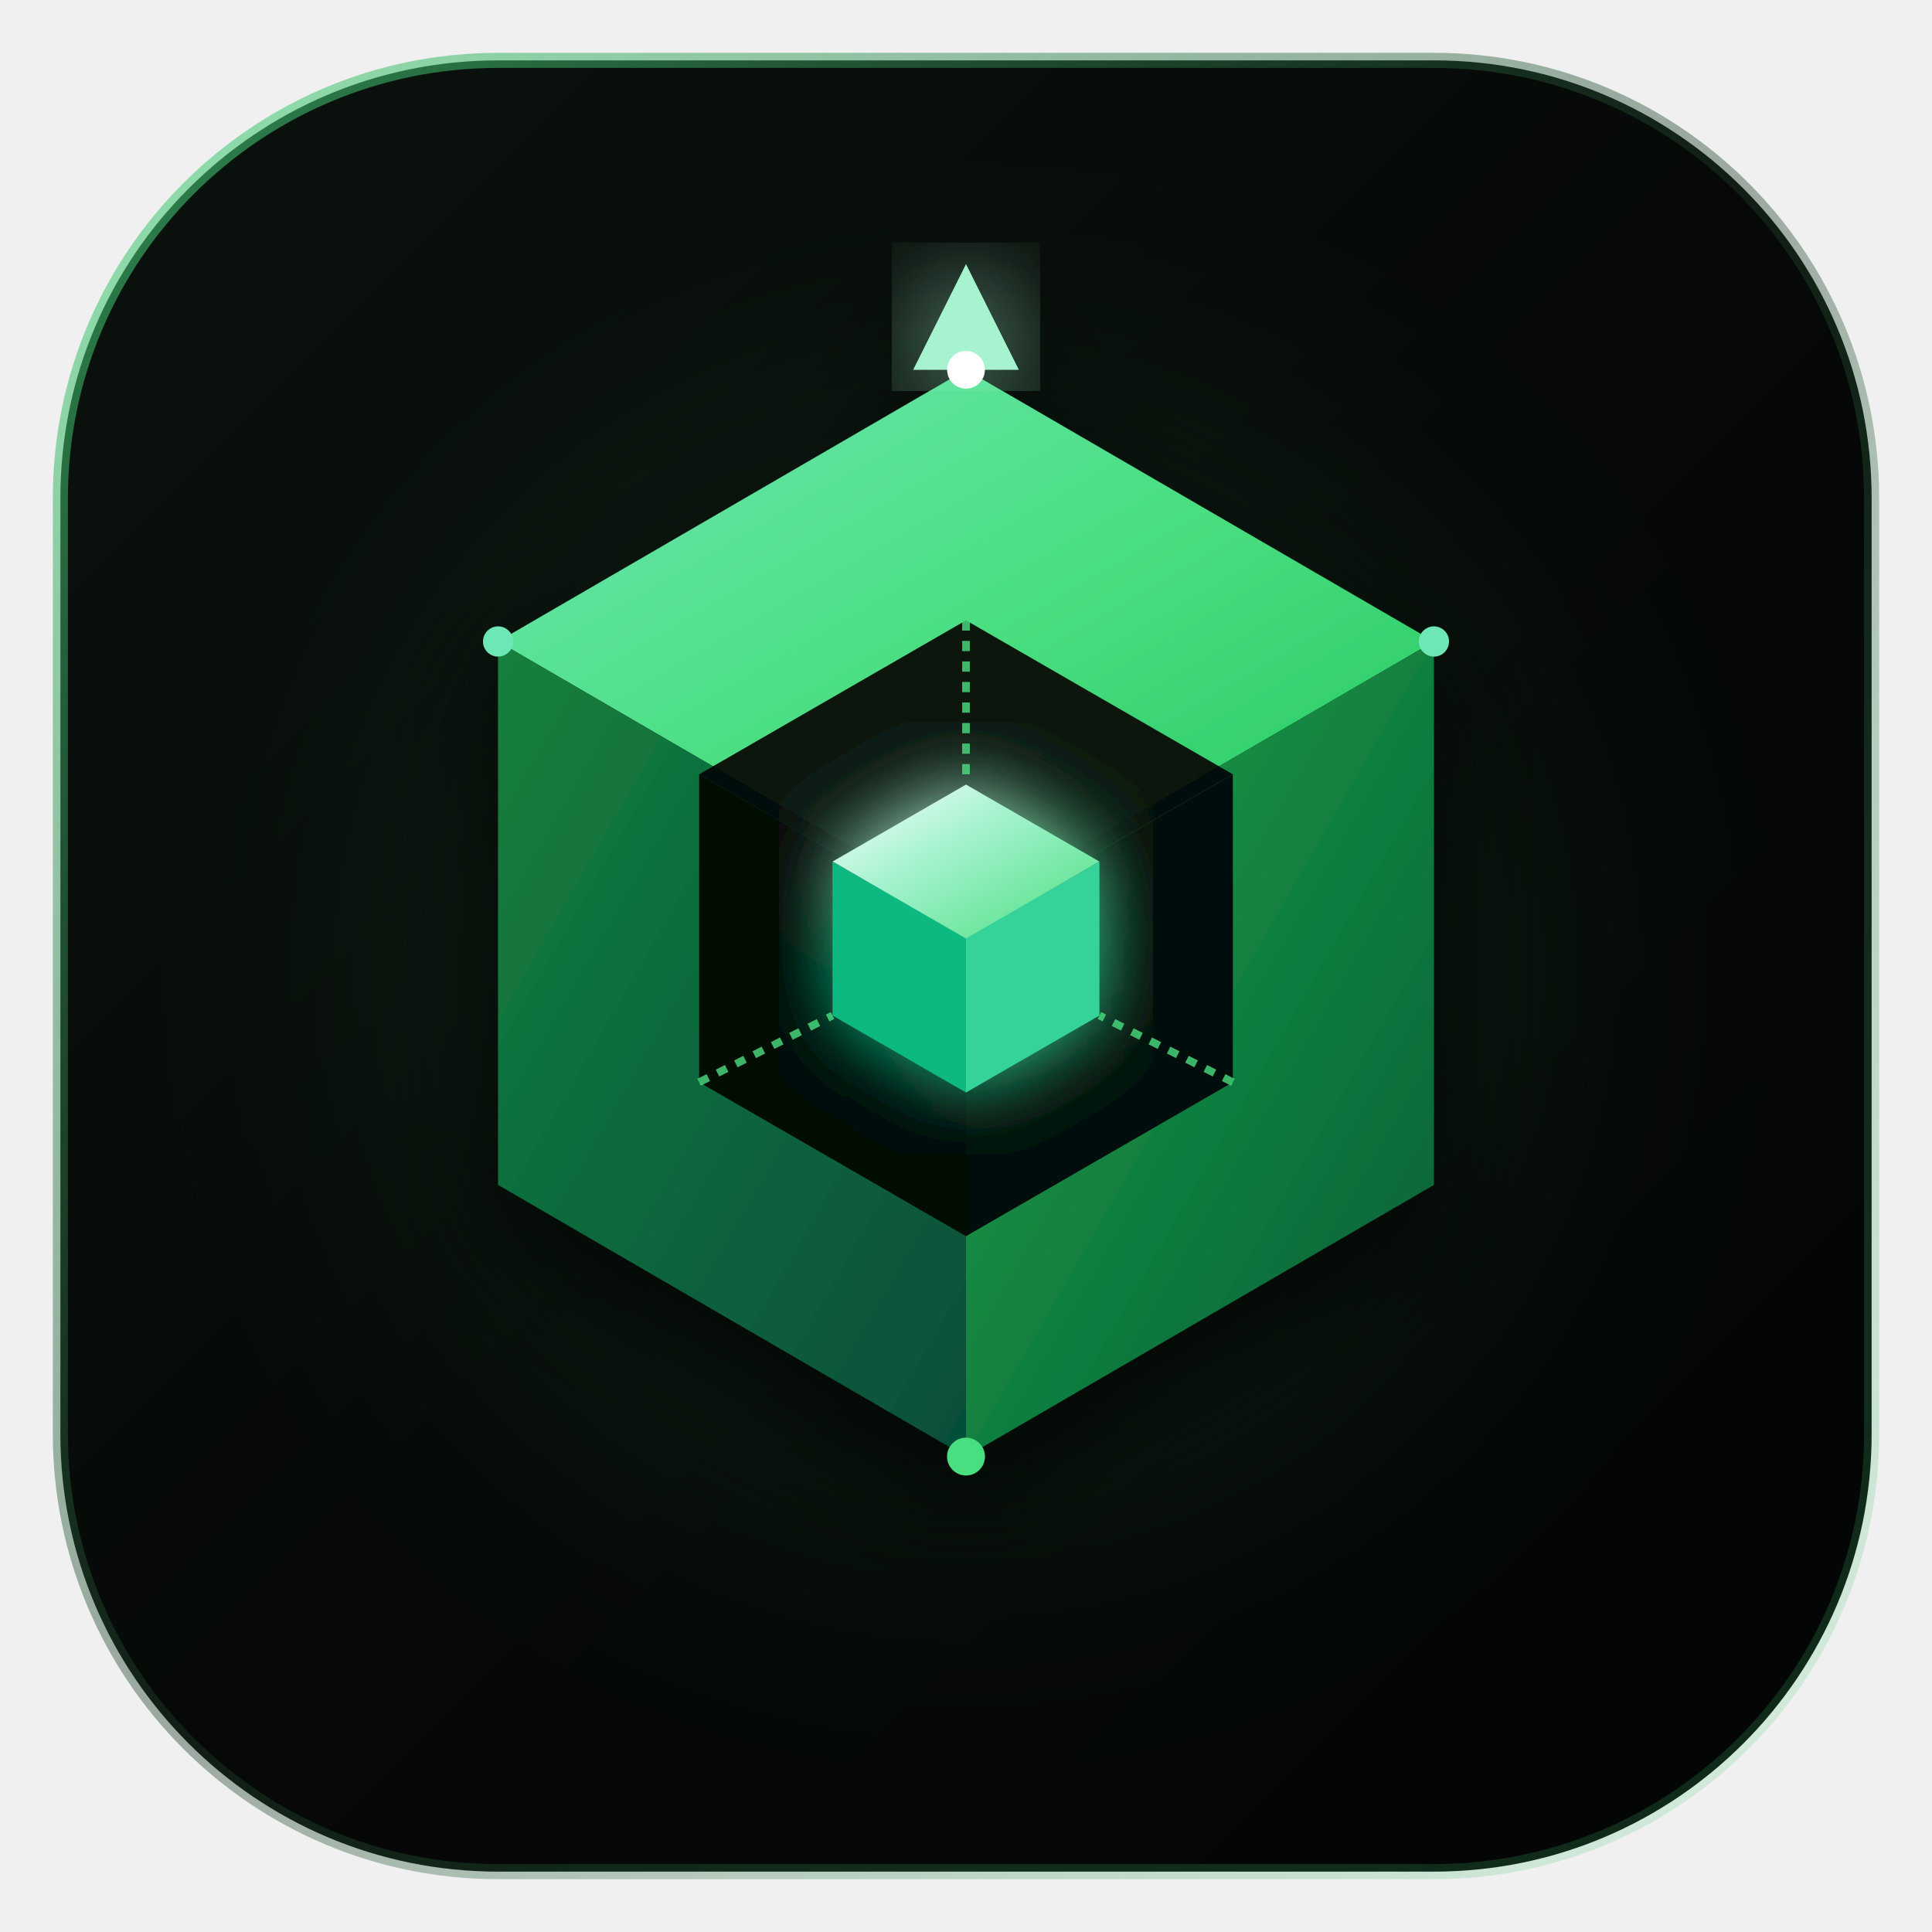
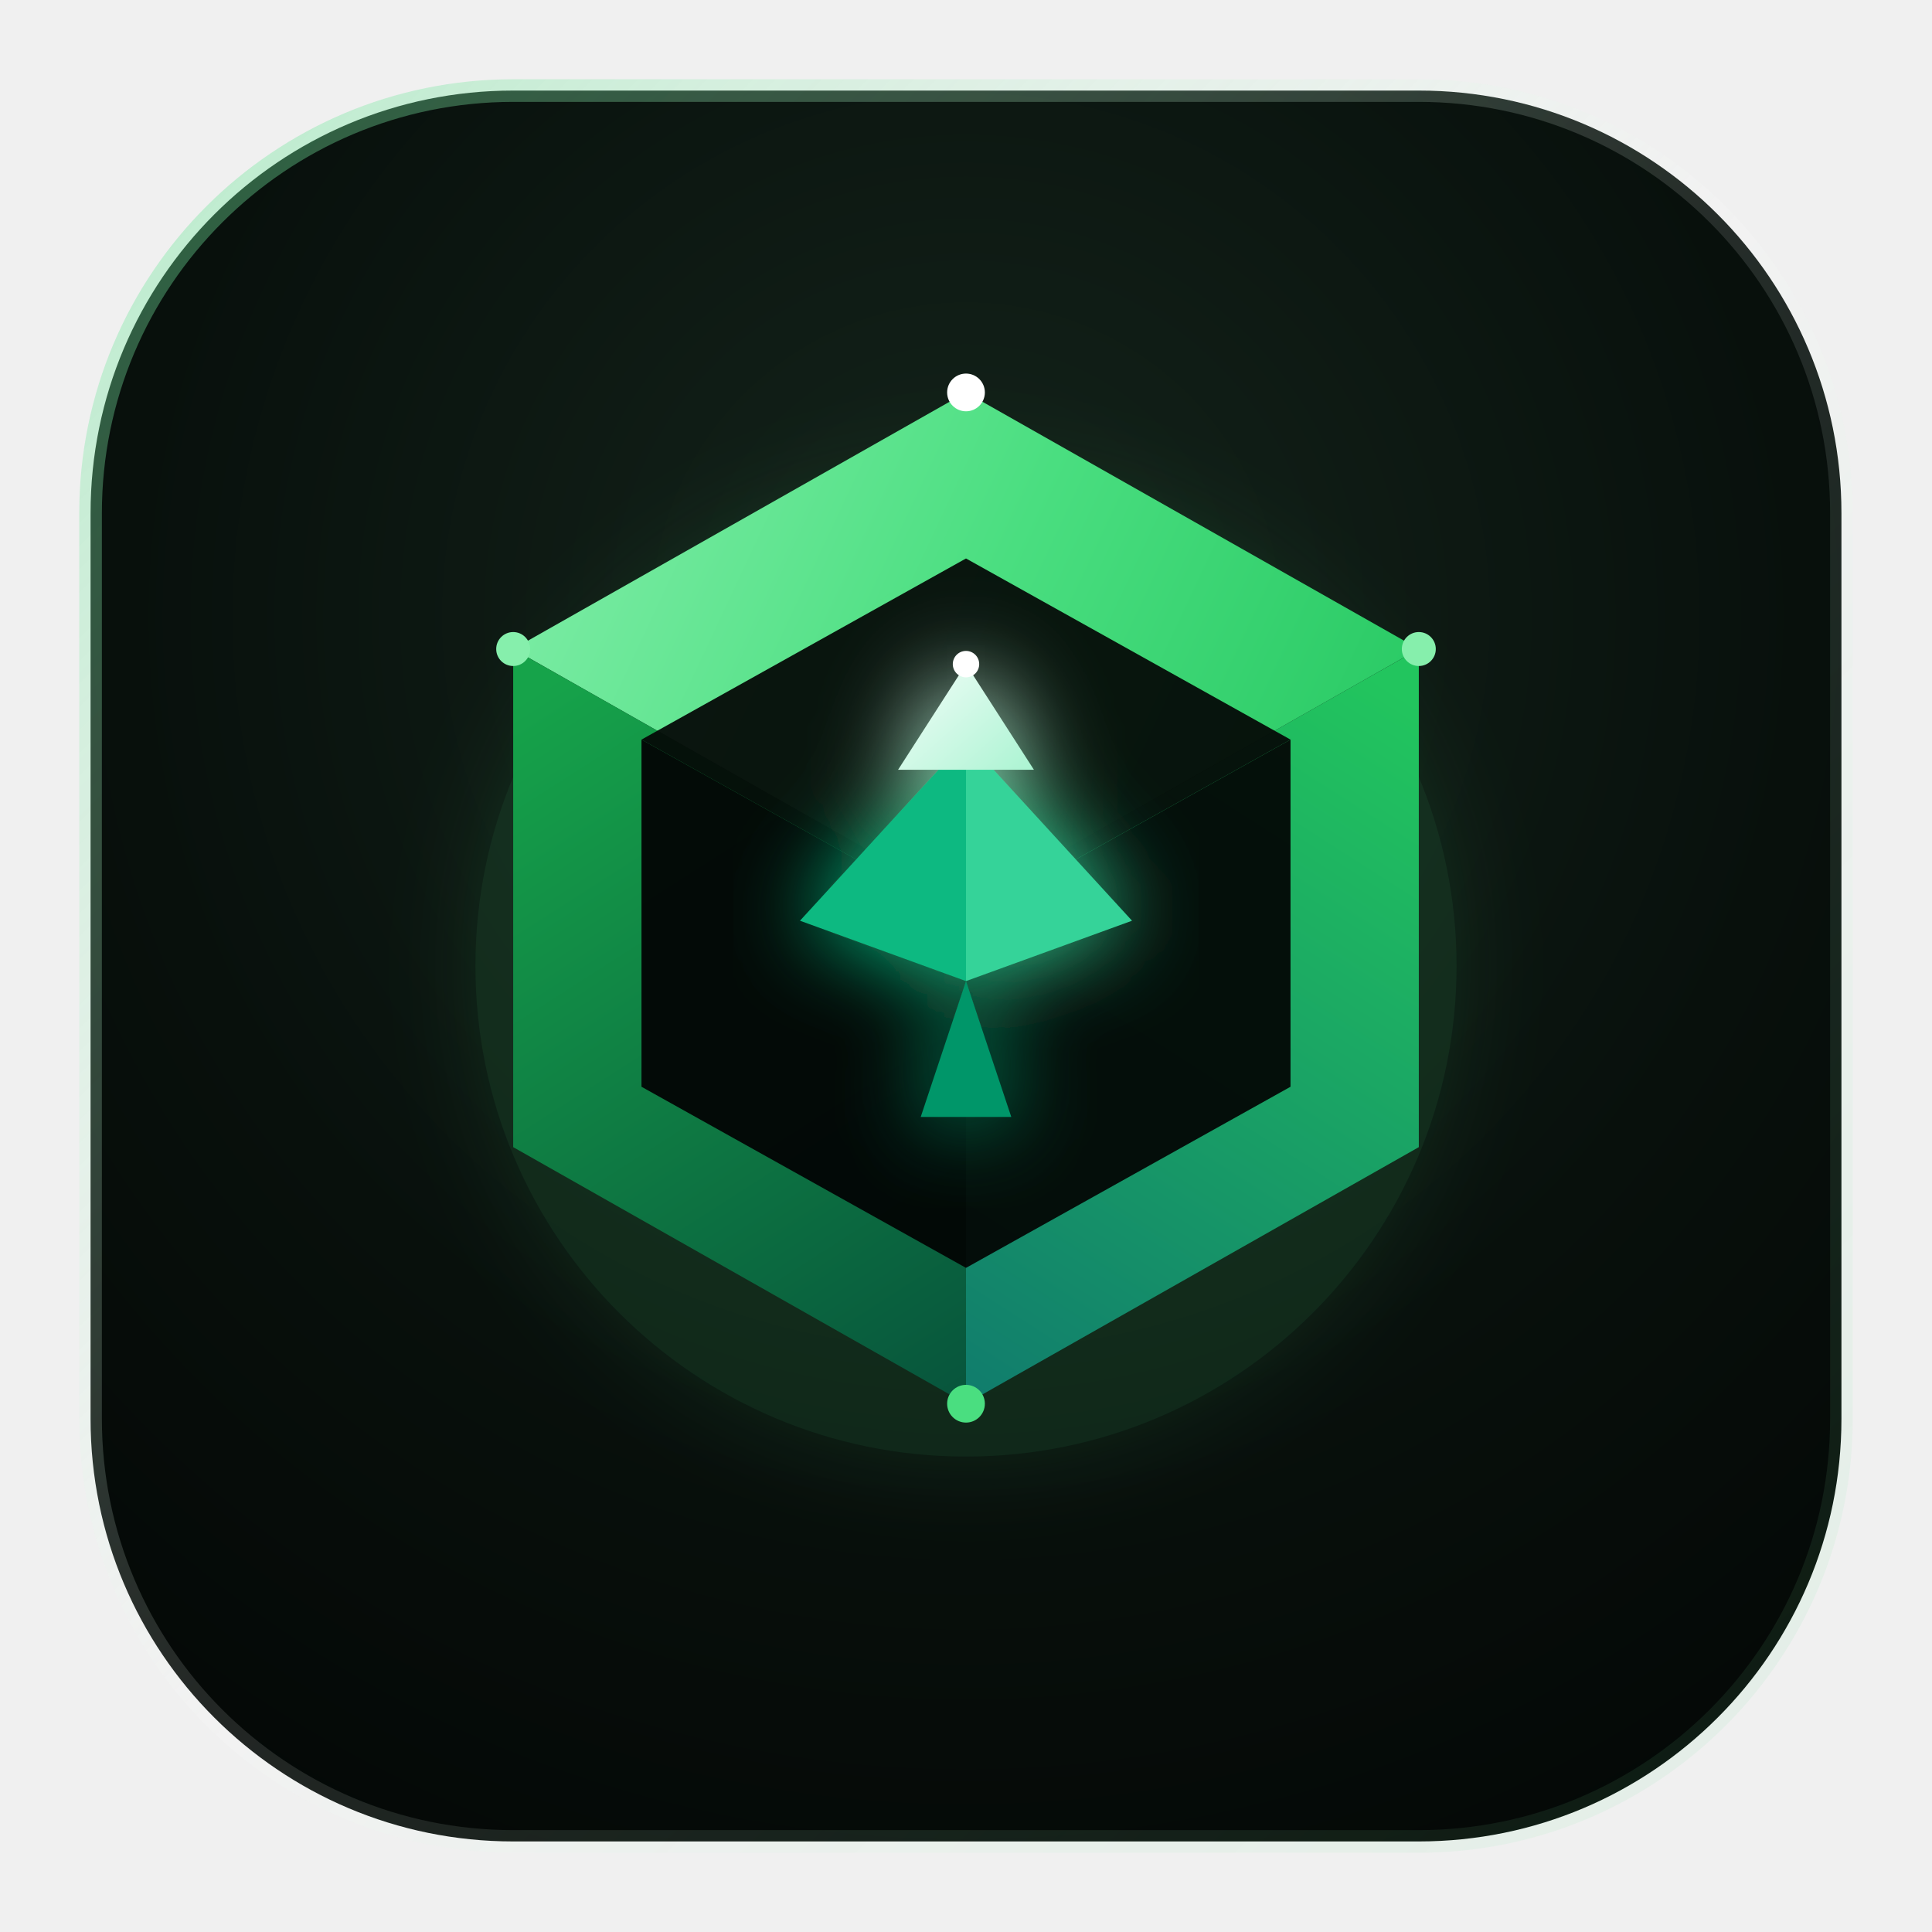
- <svg xmlns="http://www.w3.org/2000/svg" viewBox="0 0 512 512" width="100%" height="100%">
+ <svg xmlns="http://www.w3.org/2000/svg" viewBox="0 0 512 512" fill="none">
  <defs>
-     <linearGradient id="bgGrad" x1="0%" y1="0%" x2="100%" y2="100%">
-       <stop offset="0%" stop-color="#0b130e" />
-       <stop offset="50%" stop-color="#060907" />
-       <stop offset="100%" stop-color="#030504" />
+     <radialGradient id="bw-bg" cx="50%" cy="30%" r="80%">
+       <stop offset="0%" stop-color="#14241b" />
+       <stop offset="60%" stop-color="#08100c" />
+       <stop offset="100%" stop-color="#040806" />
+     </radialGradient>
+     <linearGradient id="bw-stroke" x1="0" y1="0" x2="512" y2="512" gradientUnits="userSpaceOnUse">
+       <stop offset="0%" stop-color="rgba(74, 222, 128, 0.45)" />
+       <stop offset="50%" stop-color="rgba(255, 255, 255, 0.12)" />
+       <stop offset="100%" stop-color="rgba(74, 222, 128, 0.08)" />
    </linearGradient>
-     <filter id="emeraldGlow" x="-20%" y="-20%" width="140%" height="140%">
-       <feGaussianBlur stdDeviation="16" result="blur" />
-       <feComposite in="SourceGraphic" in2="blur" operator="over" />
-     </filter>
-     <filter id="dropShadow" x="-10%" y="-10%" width="120%" height="120%">
-       <feDropShadow dx="0" dy="12" stdDeviation="16" flood-color="#000000" flood-opacity="0.8" />
-     </filter>
-     <linearGradient id="topFaceGrad" x1="0%" y1="0%" x2="100%" y2="100%">
-       <stop offset="0%" stop-color="#6ee7b7" />
+     <linearGradient id="bw-top" x1="128" y1="120" x2="384" y2="240" gradientUnits="userSpaceOnUse">
+       <stop offset="0%" stop-color="#86efac" />
      <stop offset="50%" stop-color="#4ade80" />
      <stop offset="100%" stop-color="#22c55e" />
    </linearGradient>
-     <linearGradient id="leftFaceGrad" x1="0%" y1="0%" x2="100%" y2="100%">
-       <stop offset="0%" stop-color="#15803d" />
+     <linearGradient id="bw-left" x1="128" y1="200" x2="256" y2="400" gradientUnits="userSpaceOnUse">
+       <stop offset="0%" stop-color="#16a34a" />
      <stop offset="100%" stop-color="#064e3b" />
    </linearGradient>
-     <linearGradient id="rightFaceGrad" x1="0%" y1="0%" x2="100%" y2="100%">
-       <stop offset="0%" stop-color="#16a34a" />
-       <stop offset="100%" stop-color="#0d5d36" />
+     <linearGradient id="bw-right" x1="384" y1="200" x2="256" y2="400" gradientUnits="userSpaceOnUse">
+       <stop offset="0%" stop-color="#22c55e" />
+       <stop offset="100%" stop-color="#0f766e" />
    </linearGradient>
-     <linearGradient id="coreGrad" x1="0%" y1="0%" x2="100%" y2="100%">
+     <linearGradient id="bw-core" x1="210" y1="200" x2="300" y2="300" gradientUnits="userSpaceOnUse">
      <stop offset="0%" stop-color="#ffffff" />
      <stop offset="40%" stop-color="#a7f3d0" />
-       <stop offset="100%" stop-color="#4ade80" />
+       <stop offset="100%" stop-color="#34d399" />
    </linearGradient>
-     <linearGradient id="rimGrad" x1="0%" y1="0%" x2="100%" y2="100%">
-       <stop offset="0%" stop-color="#4ade80" stop-opacity="0.6" />
-       <stop offset="50%" stop-color="#1f3b29" stop-opacity="0.4" />
-       <stop offset="100%" stop-color="#4ade80" stop-opacity="0.15" />
-     </linearGradient>
+     <filter id="bw-glow" x="-20%" y="-20%" width="140%" height="140%">
+       <feGaussianBlur stdDeviation="12" result="blur" />
+       <feComposite in="SourceGraphic" in2="blur" operator="over" />
+     </filter>
  </defs>
-   <rect x="16" y="16" width="480" height="480" rx="116" ry="116" fill="url(#bgGrad)" />
-   <rect x="16" y="16" width="480" height="480" rx="116" ry="116" fill="none" stroke="url(#rimGrad)" stroke-width="4" />
-   <circle cx="256" cy="256" r="140" fill="#4ade80" opacity="0.12" filter="blur(40px)" />
-   <g filter="url(#dropShadow)" transform="translate(0, -6)">
-     <polygon points="256,104 380,176 256,248 132,176" fill="url(#topFaceGrad)" />
-     <polygon points="132,176 256,248 256,392 132,320" fill="url(#leftFaceGrad)" />
-     <polygon points="256,248 380,176 380,320 256,392" fill="url(#rightFaceGrad)" />
-     <g transform="translate(256, 252) scale(0.68) translate(-256, -248)">
-       <polygon points="256,128 360,188 256,248 152,188" fill="#040705" opacity="0.92" />
-       <polygon points="152,188 256,248 256,368 152,308" fill="#020403" opacity="0.95" />
-       <polygon points="256,248 360,188 360,308 256,368" fill="#030604" opacity="0.94" />
-       <g filter="url(#emeraldGlow)">
-         <polygon points="256,192 308,222 256,252 204,222" fill="url(#coreGrad)" />
-         <polygon points="204,222 256,252 256,312 204,282" fill="#10b981" />
-         <polygon points="256,252 308,222 308,282 256,312" fill="#34d399" />
-       </g>
-       <line x1="256" y1="128" x2="256" y2="192" stroke="#4ade80" stroke-width="3" stroke-dasharray="4,4" opacity="0.8" />
-       <line x1="152" y1="308" x2="204" y2="282" stroke="#4ade80" stroke-width="3" stroke-dasharray="4,4" opacity="0.8" />
-       <line x1="360" y1="308" x2="308" y2="282" stroke="#4ade80" stroke-width="3" stroke-dasharray="4,4" opacity="0.8" />
+   <rect x="24" y="24" width="464" height="464" rx="112" fill="url(#bw-bg)" stroke="url(#bw-stroke)" stroke-width="6" />
+   <circle cx="256" cy="256" r="130" fill="#4ade80" opacity="0.12" filter="url(#bw-glow)" />
+   <g transform="translate(0, -8)">
+     <polygon points="256,112 376,180 256,248 136,180" fill="url(#bw-top)" />
+     <polygon points="136,180 256,248 256,380 136,312" fill="url(#bw-left)" />
+     <polygon points="256,248 376,180 376,312 256,380" fill="url(#bw-right)" />
+     <polygon points="256,156 342,204 256,252 170,204" fill="#040906" opacity="0.94" />
+     <polygon points="170,204 256,252 256,344 170,296" fill="#020504" opacity="0.96" />
+     <polygon points="256,252 342,204 342,296 256,344" fill="#030705" opacity="0.95" />
+     <g filter="url(#bw-glow)">
+       <polygon points="256,204 212,252 256,268" fill="#10b981" />
+       <polygon points="256,204 300,252 256,268" fill="#34d399" />
+       <polygon points="256,184 274,212 238,212" fill="url(#bw-core)" />
+       <polygon points="256,268 244,304 268,304" fill="#059669" />
    </g>
-     <polygon points="256,76 270,104 242,104" fill="#a7f3d0" filter="url(#emeraldGlow)" />
-     <circle cx="256" cy="104" r="5" fill="#ffffff" />
-     <circle cx="380" cy="176" r="4" fill="#6ee7b7" />
-     <circle cx="132" cy="176" r="4" fill="#6ee7b7" />
-     <circle cx="256" cy="392" r="5" fill="#4ade80" />
+     <circle cx="256" cy="112" r="5" fill="#ffffff" />
+     <circle cx="376" cy="180" r="4.5" fill="#86efac" />
+     <circle cx="136" cy="180" r="4.5" fill="#86efac" />
+     <circle cx="256" cy="380" r="5" fill="#4ade80" />
+     <circle cx="256" cy="184" r="3.5" fill="#ffffff" filter="url(#bw-glow)" />
  </g>
</svg>
